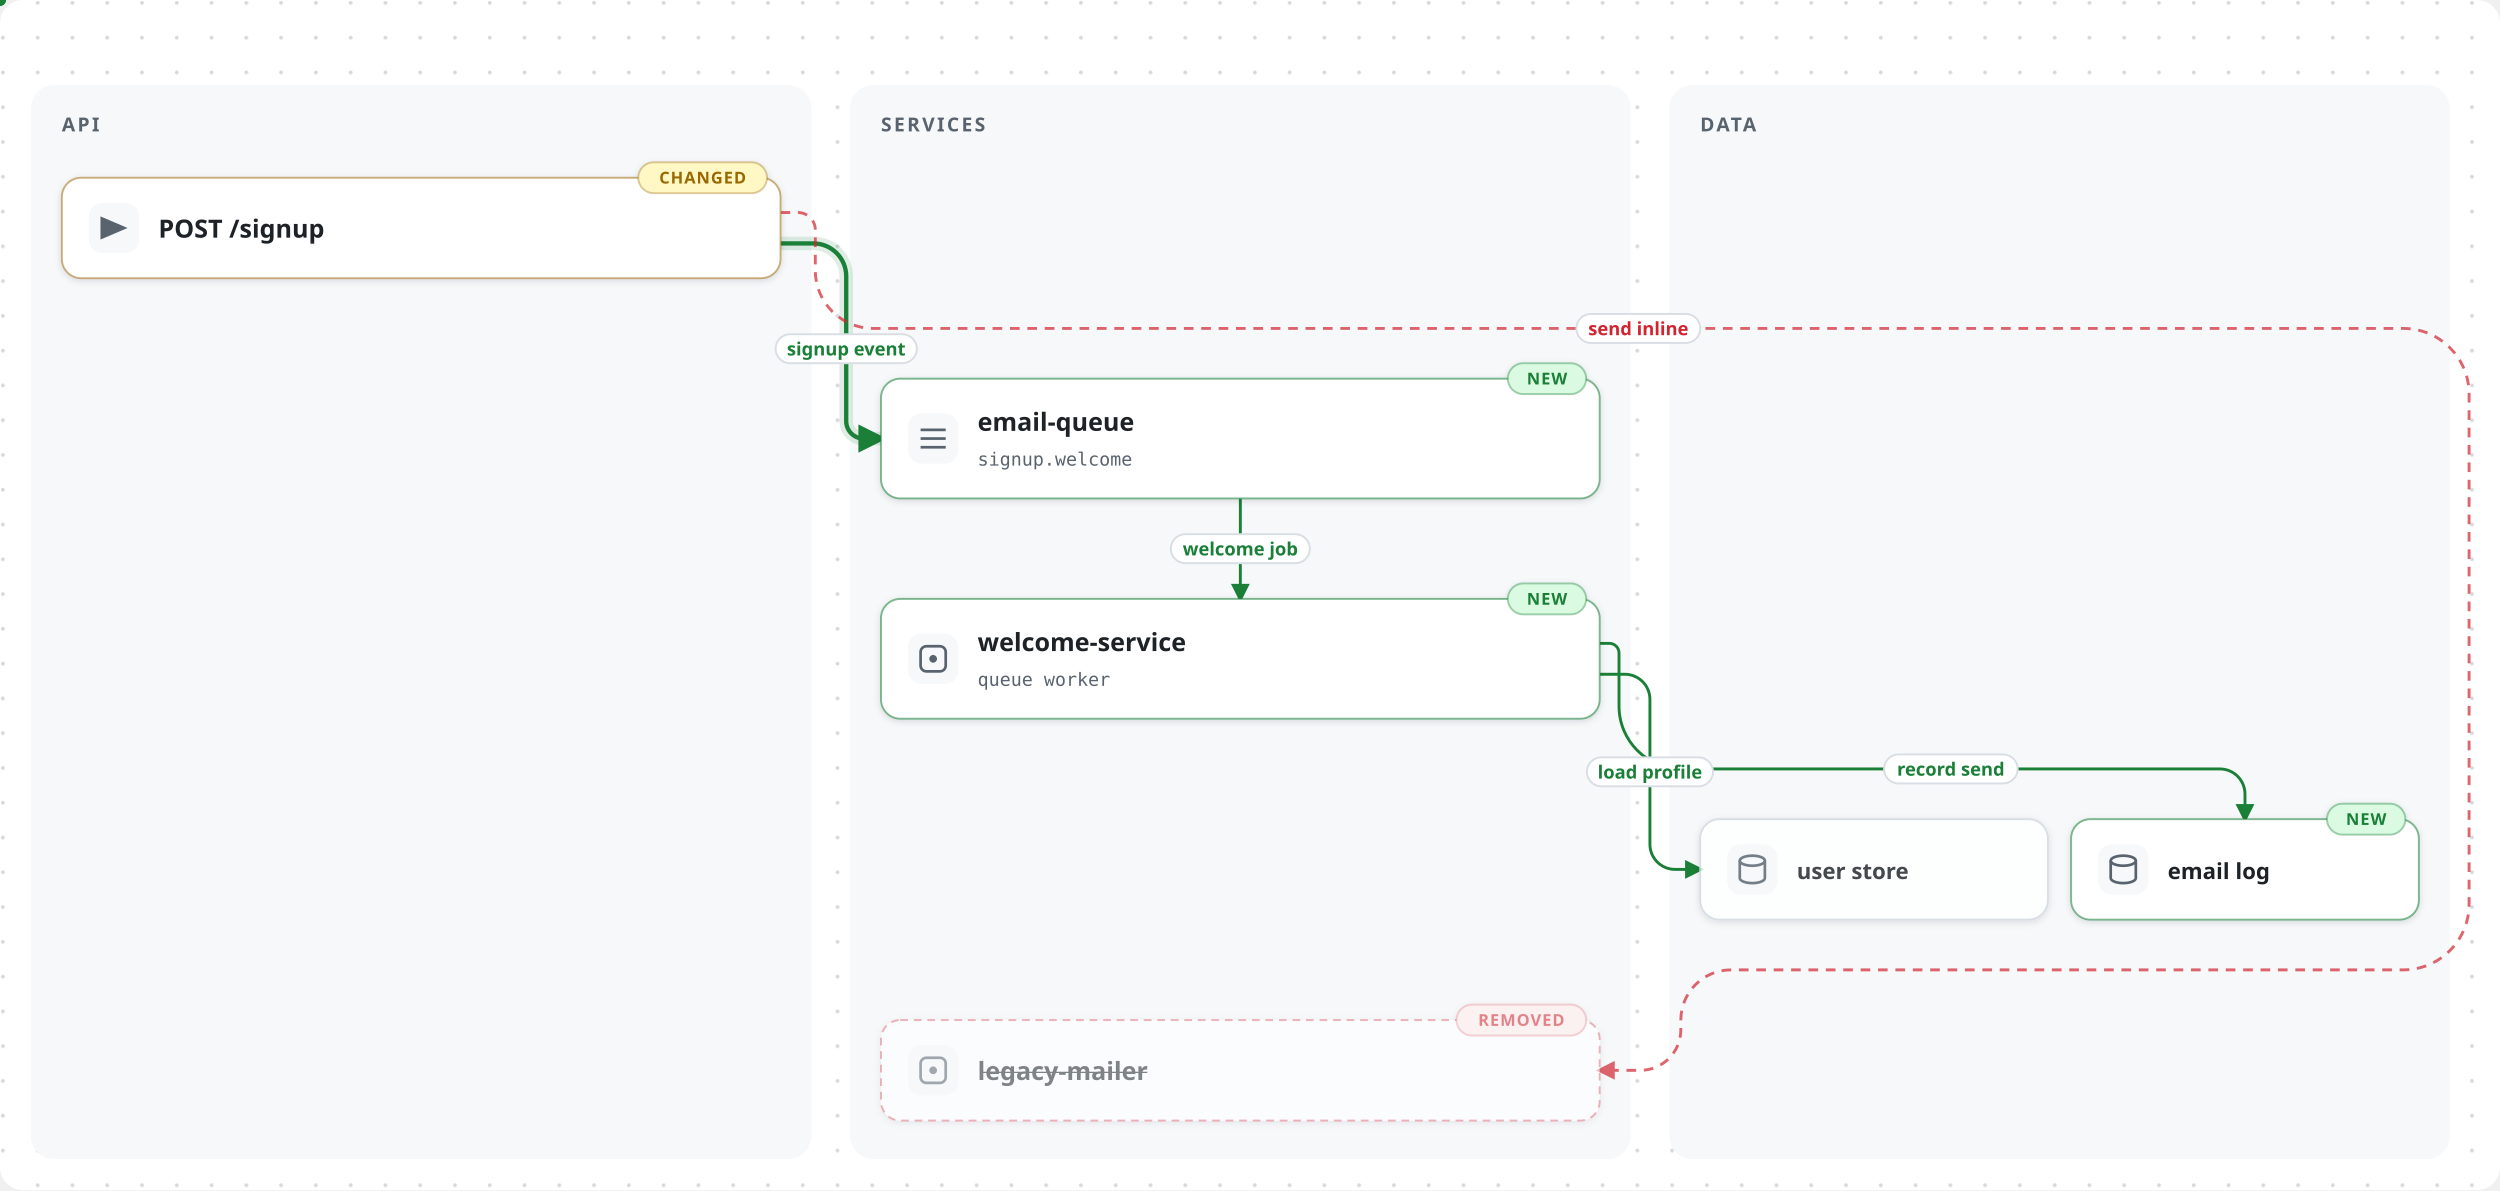
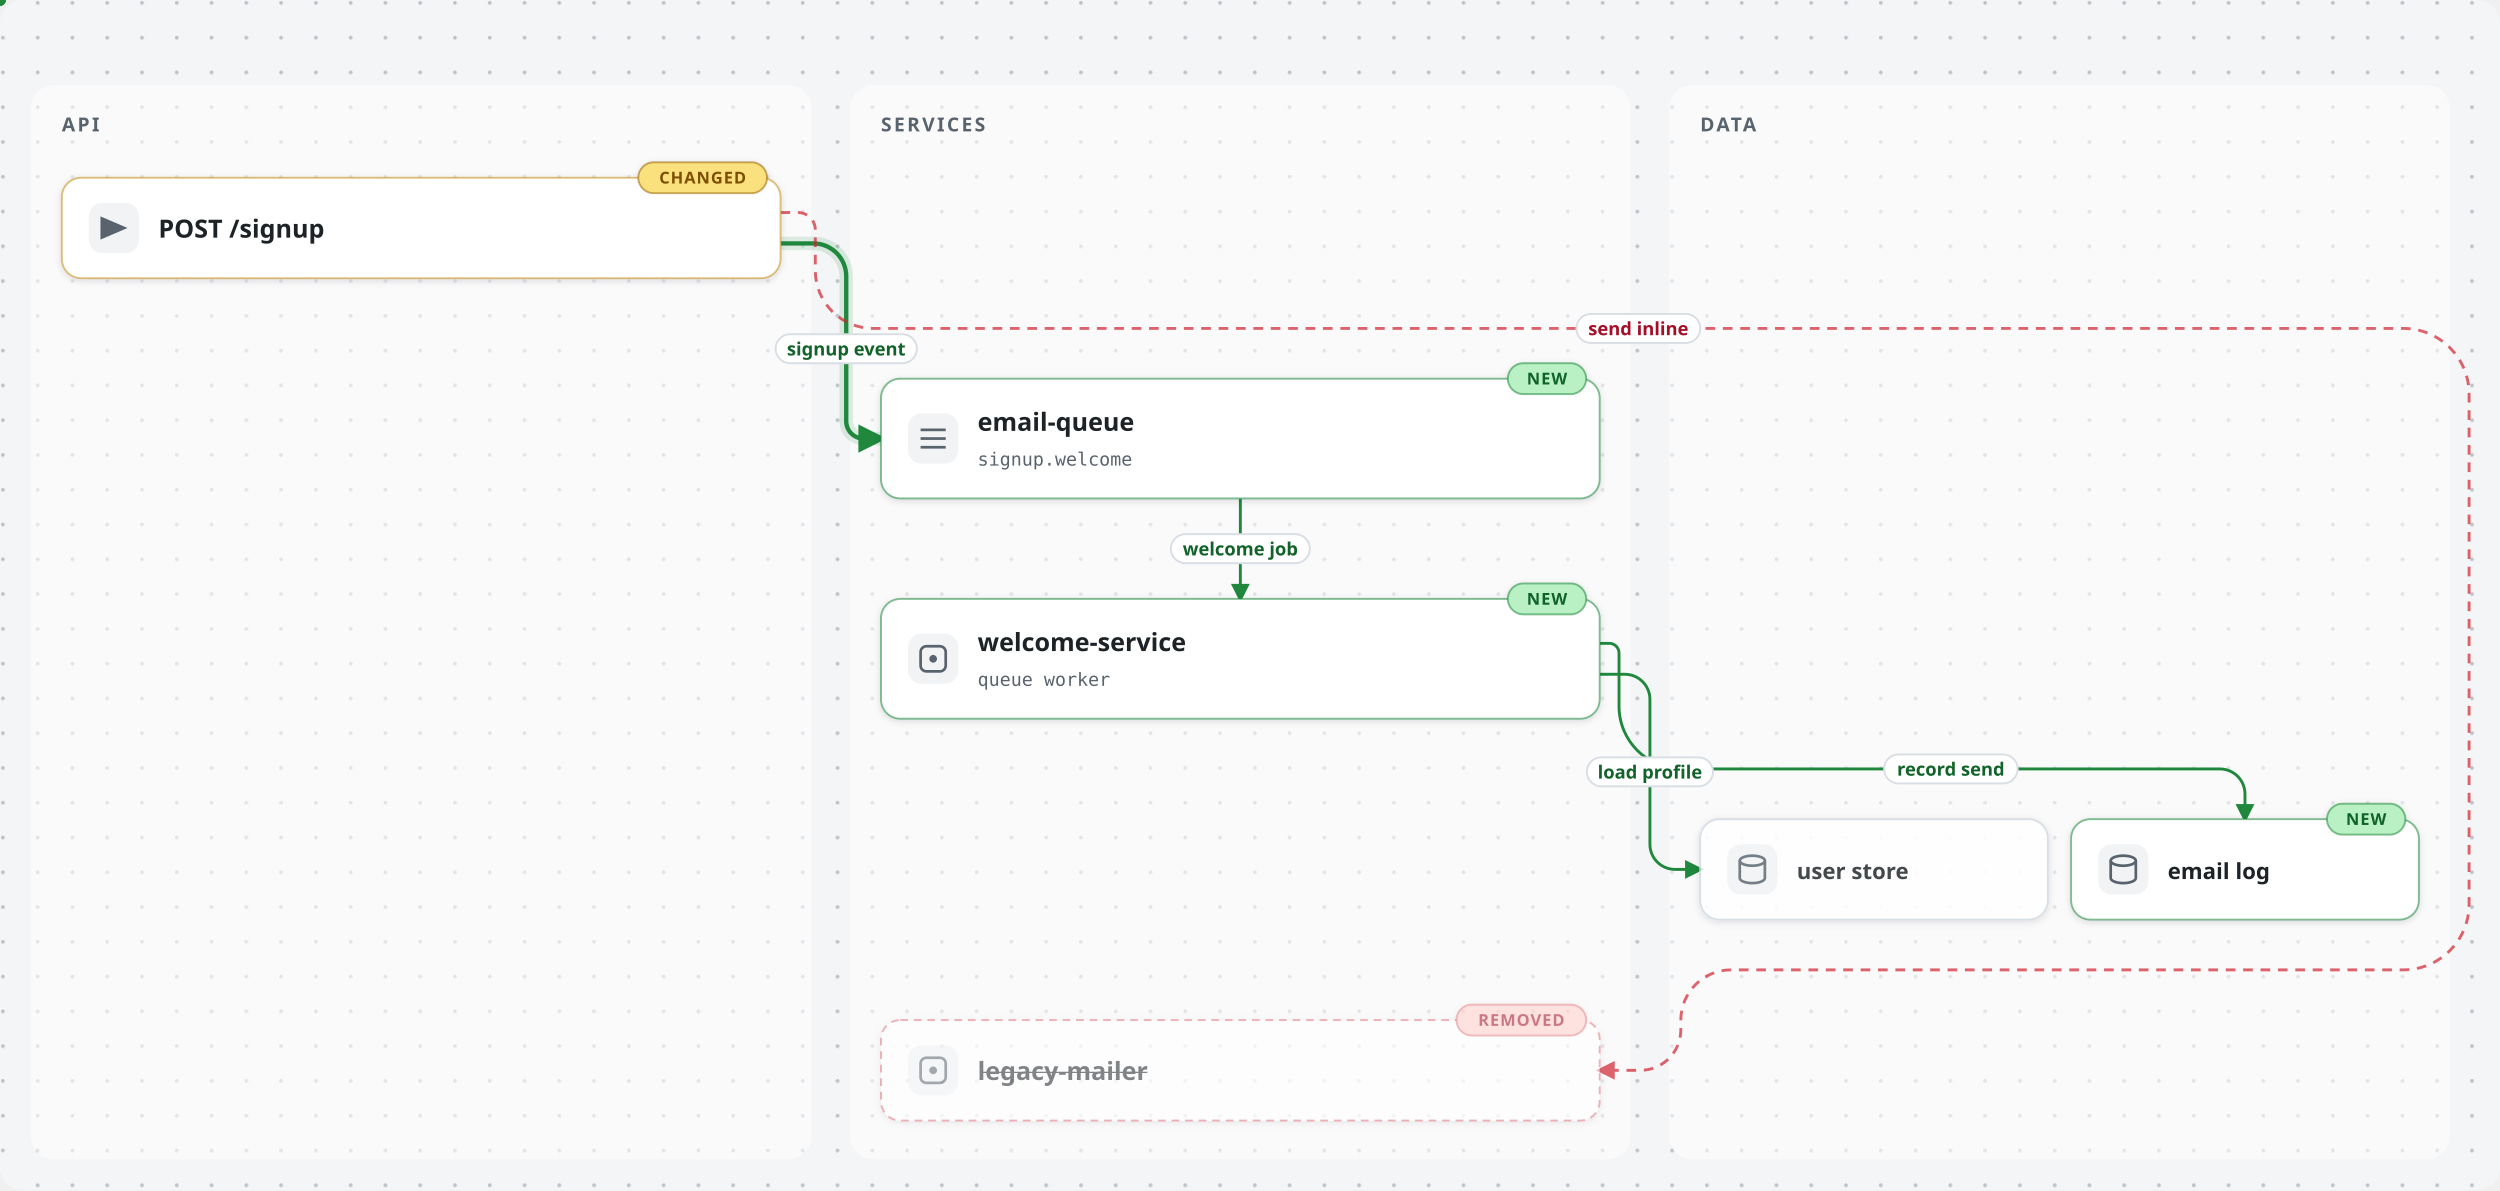
<svg xmlns="http://www.w3.org/2000/svg" viewBox="0 0 1294 616" width="1294" height="616" role="img" aria-label="Add a welcome email on signup">
-   <style>text{font-family:-apple-system, BlinkMacSystemFont, "Segoe UI", "Noto Sans", Helvetica, Arial, sans-serif}.lanebox{fill:#f6f8fa}.lanelabel{font-size:10px;font-weight:700;letter-spacing:.12em;fill:#59636e}.card{fill:#ffffff;stroke:#d1d9e0;stroke-width:1}.card-added{stroke:#1a7f37;stroke-opacity:.55}.card-modified{stroke:#9a6700;stroke-opacity:.5}.ghost{opacity:.55}.ghost .card{stroke:#d1242f;stroke-dasharray:4 3;stroke-opacity:.6}.context{opacity:.82}.ntitle{font-weight:600;fill:#1f2328}.strike{text-decoration:line-through}.nsub{font-size:9.5px;fill:#59636e;font-family:ui-monospace, SFMono-Regular, "SF Mono", Menlo, Consolas, monospace}.chip{fill:#f6f8fa}.glyph{fill:#59636e}.glyph-stroke{stroke:#59636e;stroke-width:1.4;fill:none}.bdg text{font-size:8.5px;font-weight:700;letter-spacing:.06em}.bdg rect{stroke-width:1}.bdg-added rect{fill:#dafbe1;stroke:rgba(31,136,61,.4)}.bdg-added text{fill:#1a7f37}.bdg-modified rect{fill:#fff8c5;stroke:rgba(154,103,0,.35)}.bdg-modified text{fill:#9a6700}.bdg-removed rect{fill:#ffebe9;stroke:rgba(209,36,47,.35)}.bdg-removed text{fill:#d1242f}.bdg-neutral rect{fill:#f6f8fa;stroke:#d1d9e0}.bdg-neutral text{fill:#59636e}.edge{fill:none;stroke-width:1.5}.edge-added{stroke:#1a7f37}.edge-modified{stroke:#9a6700}.edge-removed{stroke:#d1242f;stroke-dasharray:5 4;opacity:.7}.edge-neutral{stroke:#8c959f}.hero{stroke-width:2.25}.faded{opacity:.45}.glow{fill:none;stroke-width:7;opacity:.14}.msg-self{font-size:11px;fill:#1f2328}.lpill{fill:#ffffff;stroke:#d8dee4;stroke-width:1}.ltext{font-size:9.5px;font-weight:600;fill:#59636e}.ltext-added{fill:#1a7f37}.ltext-modified{fill:#9a6700}.ltext-removed{fill:#d1242f}.cardsh{filter:drop-shadow(0 1px 2px rgba(31,35,40,.14))}.lifeline{stroke:#d1d9e0;stroke-width:1;stroke-dasharray:3 4}.actbar{fill:#dafbe1;stroke:rgba(31,136,61,.4)}.msg{fill:none;stroke-width:1.5}.msg-return{stroke-dasharray:4 3;opacity:.8}.msg-strong{stroke-width:2.25}</style>
+   <style>text{font-family:-apple-system, BlinkMacSystemFont, "Segoe UI", "Noto Sans", Helvetica, Arial, sans-serif}.lanebox{fill:rgba(255,255,255,.55)}.lanelabel{font-size:10px;font-weight:700;letter-spacing:.12em;fill:#59636e}.card{fill:#ffffff;stroke:#d1d9e0;stroke-width:1}.card-added{stroke:#1f883d;stroke-opacity:.55}.card-modified{stroke:#bf8700;stroke-opacity:.5}.ghost{opacity:.55}.ghost .card{stroke:#cf222e;stroke-dasharray:4 3;stroke-opacity:.6}.context{opacity:.82}.ntitle{font-weight:600;fill:#1f2328}.strike{text-decoration:line-through}.nsub{font-size:9.5px;fill:#59636e;font-family:ui-monospace, SFMono-Regular, "SF Mono", Menlo, Consolas, monospace}.chip{fill:#f1f3f5}.glyph{fill:#59636e}.glyph-stroke{stroke:#59636e;stroke-width:1.4;fill:none}.bdg text{font-size:8.5px;font-weight:700;letter-spacing:.06em}.bdg rect{stroke-width:1}.bdg-added rect{fill:#b9f0c4;stroke:rgba(31,136,61,.55)}.bdg-added text{fill:#116329}.bdg-modified rect{fill:#fae17d;stroke:rgba(154,103,0,.55)}.bdg-modified text{fill:#7d4e00}.bdg-removed rect{fill:#ffcecb;stroke:rgba(207,34,46,.5)}.bdg-removed text{fill:#a40e26}.bdg-neutral rect{fill:#f1f3f5;stroke:#d1d9e0}.bdg-neutral text{fill:#59636e}.edge{fill:none;stroke-width:1.5}.edge-added{stroke:#1f883d}.edge-modified{stroke:#bf8700}.edge-removed{stroke:#cf222e;stroke-dasharray:5 4;opacity:.7}.edge-neutral{stroke:#8c959f}.hero{stroke-width:2.25}.faded{opacity:.45}.glow{fill:none;stroke-width:7;opacity:.14}.msg-self{font-size:11px;fill:#1f2328}.lpill{fill:#ffffff;stroke:#d8dee4;stroke-width:1}.ltext{font-size:9.5px;font-weight:600;fill:#59636e}.ltext-added{fill:#116329}.ltext-modified{fill:#7d4e00}.ltext-removed{fill:#a40e26}.cardsh{filter:drop-shadow(0 1px 2px rgba(31,35,40,.14))}.lifeline{stroke:#d1d9e0;stroke-width:1;stroke-dasharray:3 4}.actbar{fill:#b9f0c4;stroke:rgba(31,136,61,.55)}.msg{fill:none;stroke-width:1.5}.msg-return{stroke-dasharray:4 3;opacity:.8}.msg-strong{stroke-width:2.25}</style>
  <defs>
    <pattern id="dots" width="18" height="18" patternUnits="userSpaceOnUse">
-       <circle cx="1.5" cy="1.5" r="1" fill="rgba(140,149,159,.35)" />
+       <circle cx="1.5" cy="1.5" r="1" fill="rgba(140,149,159,.5)" />
    </pattern>
    <marker id="mk-added" viewBox="0 0 10 10" refX="8" refY="5" markerWidth="6.5" markerHeight="6.5" orient="auto-start-reverse">
-       <path d="M0,0 L10,5 L0,10 z" fill="#1a7f37" />
+       <path d="M0,0 L10,5 L0,10 z" fill="#1f883d" />
    </marker>
    <marker id="mko-added" viewBox="0 0 10 10" refX="10" refY="5" markerWidth="6.5" markerHeight="6.5" orient="auto-start-reverse">
-       <path d="M2,1 L10,5 L2,9" fill="none" stroke="#1a7f37" stroke-width="1.6" stroke-linecap="round" stroke-linejoin="round" />
+       <path d="M2,1 L10,5 L2,9" fill="none" stroke="#1f883d" stroke-width="1.6" stroke-linecap="round" stroke-linejoin="round" />
    </marker>
    <marker id="mk-modified" viewBox="0 0 10 10" refX="8" refY="5" markerWidth="6.5" markerHeight="6.5" orient="auto-start-reverse">
-       <path d="M0,0 L10,5 L0,10 z" fill="#9a6700" />
+       <path d="M0,0 L10,5 L0,10 z" fill="#bf8700" />
    </marker>
    <marker id="mko-modified" viewBox="0 0 10 10" refX="10" refY="5" markerWidth="6.5" markerHeight="6.5" orient="auto-start-reverse">
-       <path d="M2,1 L10,5 L2,9" fill="none" stroke="#9a6700" stroke-width="1.6" stroke-linecap="round" stroke-linejoin="round" />
+       <path d="M2,1 L10,5 L2,9" fill="none" stroke="#bf8700" stroke-width="1.6" stroke-linecap="round" stroke-linejoin="round" />
    </marker>
    <marker id="mk-removed" viewBox="0 0 10 10" refX="8" refY="5" markerWidth="6.5" markerHeight="6.5" orient="auto-start-reverse">
-       <path d="M0,0 L10,5 L0,10 z" fill="#d1242f" />
+       <path d="M0,0 L10,5 L0,10 z" fill="#cf222e" />
    </marker>
    <marker id="mko-removed" viewBox="0 0 10 10" refX="10" refY="5" markerWidth="6.5" markerHeight="6.5" orient="auto-start-reverse">
-       <path d="M2,1 L10,5 L2,9" fill="none" stroke="#d1242f" stroke-width="1.6" stroke-linecap="round" stroke-linejoin="round" />
+       <path d="M2,1 L10,5 L2,9" fill="none" stroke="#cf222e" stroke-width="1.6" stroke-linecap="round" stroke-linejoin="round" />
    </marker>
    <marker id="mk-neutral" viewBox="0 0 10 10" refX="8" refY="5" markerWidth="6.5" markerHeight="6.5" orient="auto-start-reverse">
      <path d="M0,0 L10,5 L0,10 z" fill="#8c959f" />
    </marker>
    <marker id="mko-neutral" viewBox="0 0 10 10" refX="10" refY="5" markerWidth="6.5" markerHeight="6.5" orient="auto-start-reverse">
      <path d="M2,1 L10,5 L2,9" fill="none" stroke="#8c959f" stroke-width="1.6" stroke-linecap="round" stroke-linejoin="round" />
    </marker>
  </defs>
-   <rect x="0" y="0" width="1294" height="616" rx="12" fill="#ffffff" />
+   <rect x="0" y="0" width="1294" height="616" rx="12" fill="#f4f5f7" />
  <rect x="0" y="0" width="1294" height="616" rx="12" fill="url(#dots)" />
  <g>
    <rect class="lanebox" x="16" y="44" width="404" height="556" rx="12" />
    <text class="lanelabel" x="32" y="68">API</text>
    <rect class="lanebox" x="440" y="44" width="404" height="556" rx="12" />
    <text class="lanelabel" x="456" y="68">SERVICES</text>
    <rect class="lanebox" x="864" y="44" width="404" height="556" rx="12" />
    <text class="lanelabel" x="880" y="68">DATA</text>
  </g>
  <g>
-     <path class="glow" stroke="#1a7f37" d="M404,126 L421,126 C430.39,126 438,133.61 438,143 L438,218 C438,222.97 442.03,227 447,227 L456,227" />
+     <path class="glow" stroke="#1f883d" d="M404,126 L421,126 C430.39,126 438,133.61 438,143 L438,218 C438,222.97 442.03,227 447,227 L456,227" />
    <path class="edge edge-added hero" d="M404,126 L421,126 C430.39,126 438,133.61 438,143 L438,218 C438,222.97 442.03,227 447,227 L456,227" marker-end="url(#mk-added)" />
-     <circle r="3" fill="#1a7f37">
+     <circle r="3" fill="#1f883d">
      <animateMotion dur="2.1s" repeatCount="indefinite" path="M404,126 L421,126 C430.39,126 438,133.61 438,143 L438,218 C438,222.97 442.03,227 447,227 L456,227" />
    </circle>
-     <circle r="3" fill="#1a7f37">
+     <circle r="3" fill="#1f883d">
      <animateMotion dur="2.1s" begin="-1.4s" repeatCount="indefinite" path="M404,126 L421,126 C430.39,126 438,133.61 438,143 L438,218 C438,222.97 442.03,227 447,227 L456,227" />
    </circle>
-     <circle r="3" fill="#1a7f37">
+     <circle r="3" fill="#1f883d">
      <animateMotion dur="2.1s" begin="-0.7s" repeatCount="indefinite" path="M404,126 L421,126 C430.39,126 438,133.61 438,143 L438,218 C438,222.97 442.03,227 447,227 L456,227" />
    </circle>
    <path class="edge edge-added" d="M642,258 L642,310" marker-end="url(#mk-added)" />
-     <circle r="2.6" fill="#1a7f37">
+     <circle r="2.6" fill="#1f883d">
      <animateMotion dur="1.6s" repeatCount="indefinite" path="M642,258 L642,310" />
    </circle>
    <path class="edge edge-added" d="M828,349 L841,349 C848.18,349 854,354.82 854,362 L854,437 C854,444.18 859.82,450 867,450 L880,450" marker-end="url(#mk-added)" />
-     <circle r="2.6" fill="#1a7f37">
+     <circle r="2.6" fill="#1f883d">
      <animateMotion dur="1.6s" repeatCount="indefinite" path="M828,349 L841,349 C848.18,349 854,354.82 854,362 L854,437 C854,444.18 859.82,450 867,450 L880,450" />
    </circle>
    <path class="edge edge-added" d="M828,333 L833,333 C835.76,333 838,335.24 838,338 L838,365.5 C838,383.45 852.55,398 870.5,398 L1149,398 C1156.18,398 1162,403.82 1162,411 L1162,424" marker-end="url(#mk-added)" />
-     <circle r="2.6" fill="#1a7f37">
+     <circle r="2.6" fill="#1f883d">
      <animateMotion dur="1.6s" repeatCount="indefinite" path="M828,333 L833,333 C835.76,333 838,335.24 838,338 L838,365.5 C838,383.45 852.55,398 870.5,398 L1149,398 C1156.18,398 1162,403.82 1162,411 L1162,424" />
    </circle>
    <path class="edge edge-removed" d="M404,110 L413,110 C417.97,110 422,114.03 422,119 L422,140 C422,156.57 435.43,170 452,170 L1244,170 C1262.78,170 1278,185.22 1278,204 L1278,468 C1278,486.78 1262.78,502 1244,502 L896,502 C881.64,502 870,513.64 870,528 L870,533 C870,544.6 860.6,554 849,554 L828,554" marker-end="url(#mk-removed)" />
  </g>
  <g>
    <g class="cardsh">
      <rect class="card card-modified" x="32" y="92" width="372" height="52" rx="10" />
      <rect class="chip" x="46" y="105" width="26" height="26" rx="7" />
      <g>
        <path class="glyph" d="M52,112 L66,118 L52,124 Z" />
      </g>
      <text class="ntitle" x="82" y="123" font-size="13">POST /signup</text>
      <g class="bdg bdg-modified">
        <rect x="330.38" y="84" width="66.62" height="16" rx="8" />
        <text x="363.69" y="95" text-anchor="middle">CHANGED</text>
      </g>
    </g>
    <g class="cardsh">
      <rect class="card card-added" x="456" y="196" width="372" height="62" rx="10" />
      <rect class="chip" x="470" y="214" width="26" height="26" rx="7" />
      <g>
        <path class="glyph-stroke" d="M476.5,222.5 h13" />
        <path class="glyph-stroke" d="M476.5,227 h13" />
        <path class="glyph-stroke" d="M476.5,231.5 h13" />
      </g>
      <text class="ntitle" x="506" y="223" font-size="13">email-queue</text>
      <text class="nsub" x="506" y="241">signup.welcome</text>
      <g class="bdg bdg-added">
        <rect x="780.45" y="188" width="40.55" height="16" rx="8" />
        <text x="800.73" y="199" text-anchor="middle">NEW</text>
      </g>
    </g>
    <g class="cardsh">
      <rect class="card card-added" x="456" y="310" width="372" height="62" rx="10" />
      <rect class="chip" x="470" y="328" width="26" height="26" rx="7" />
      <g>
        <rect class="glyph-stroke" x="476.5" y="334.5" width="13" height="13" rx="3" />
        <circle class="glyph" cx="483" cy="341" r="2" />
      </g>
      <text class="ntitle" x="506" y="337" font-size="13">welcome-service</text>
      <text class="nsub" x="506" y="355">queue worker</text>
      <g class="bdg bdg-added">
        <rect x="780.45" y="302" width="40.55" height="16" rx="8" />
        <text x="800.73" y="313" text-anchor="middle">NEW</text>
      </g>
    </g>
    <g class="cardsh ghost">
      <rect class="card" x="456" y="528" width="372" height="52" rx="10" />
      <rect class="chip" x="470" y="541" width="26" height="26" rx="7" />
      <g>
        <rect class="glyph-stroke" x="476.5" y="547.5" width="13" height="13" rx="3" />
        <circle class="glyph" cx="483" cy="554" r="2" />
      </g>
      <text class="ntitle strike" x="506" y="559" font-size="13">legacy-mailer</text>
      <g class="bdg bdg-removed">
        <rect x="753.88" y="520" width="67.12" height="16" rx="8" />
        <text x="787.44" y="531" text-anchor="middle">REMOVED</text>
      </g>
    </g>
    <g class="cardsh context">
      <rect class="card" x="880" y="424" width="180" height="52" rx="10" />
      <rect class="chip" x="894" y="437" width="26" height="26" rx="7" />
      <g>
        <ellipse class="glyph-stroke" cx="907" cy="445.5" rx="6.5" ry="2.6" />
        <path class="glyph-stroke" d="M900.5,445.5 v9 a6.5,2.6 0 0 0 13 0 v-9" />
      </g>
      <text class="ntitle" x="930" y="455" font-size="11.5">user store</text>
    </g>
    <g class="cardsh">
      <rect class="card card-added" x="1072" y="424" width="180" height="52" rx="10" />
      <rect class="chip" x="1086" y="437" width="26" height="26" rx="7" />
      <g>
        <ellipse class="glyph-stroke" cx="1099" cy="445.5" rx="6.5" ry="2.6" />
        <path class="glyph-stroke" d="M1092.5,445.5 v9 a6.5,2.6 0 0 0 13 0 v-9" />
      </g>
      <text class="ntitle" x="1122" y="455" font-size="11.5">email log</text>
      <g class="bdg bdg-added">
        <rect x="1204.45" y="416" width="40.55" height="16" rx="8" />
        <text x="1224.73" y="427" text-anchor="middle">NEW</text>
      </g>
    </g>
  </g>
  <g>
    <g>
      <rect class="lpill" x="401.45" y="173" width="73.1" height="15" rx="7.5" />
      <text class="ltext ltext-added" x="438" y="184" text-anchor="middle">signup event</text>
    </g>
    <g>
      <rect class="lpill" x="606.02" y="276.5" width="71.96" height="15" rx="7.5" />
      <text class="ltext ltext-added" x="642" y="287.5" text-anchor="middle">welcome job</text>
    </g>
    <g>
      <rect class="lpill" x="821.38" y="392" width="65.25" height="15" rx="7.5" />
      <text class="ltext ltext-added" x="854" y="403" text-anchor="middle">load profile</text>
    </g>
    <g>
      <rect class="lpill" x="975.17" y="390.5" width="69.17" height="15" rx="7.5" />
      <text class="ltext ltext-added" x="1009.75" y="401.5" text-anchor="middle">record send</text>
    </g>
    <g>
      <rect class="lpill" x="815.94" y="162.5" width="64.13" height="15" rx="7.5" />
      <text class="ltext ltext-removed" x="848" y="173.5" text-anchor="middle">send inline</text>
    </g>
  </g>
</svg>
